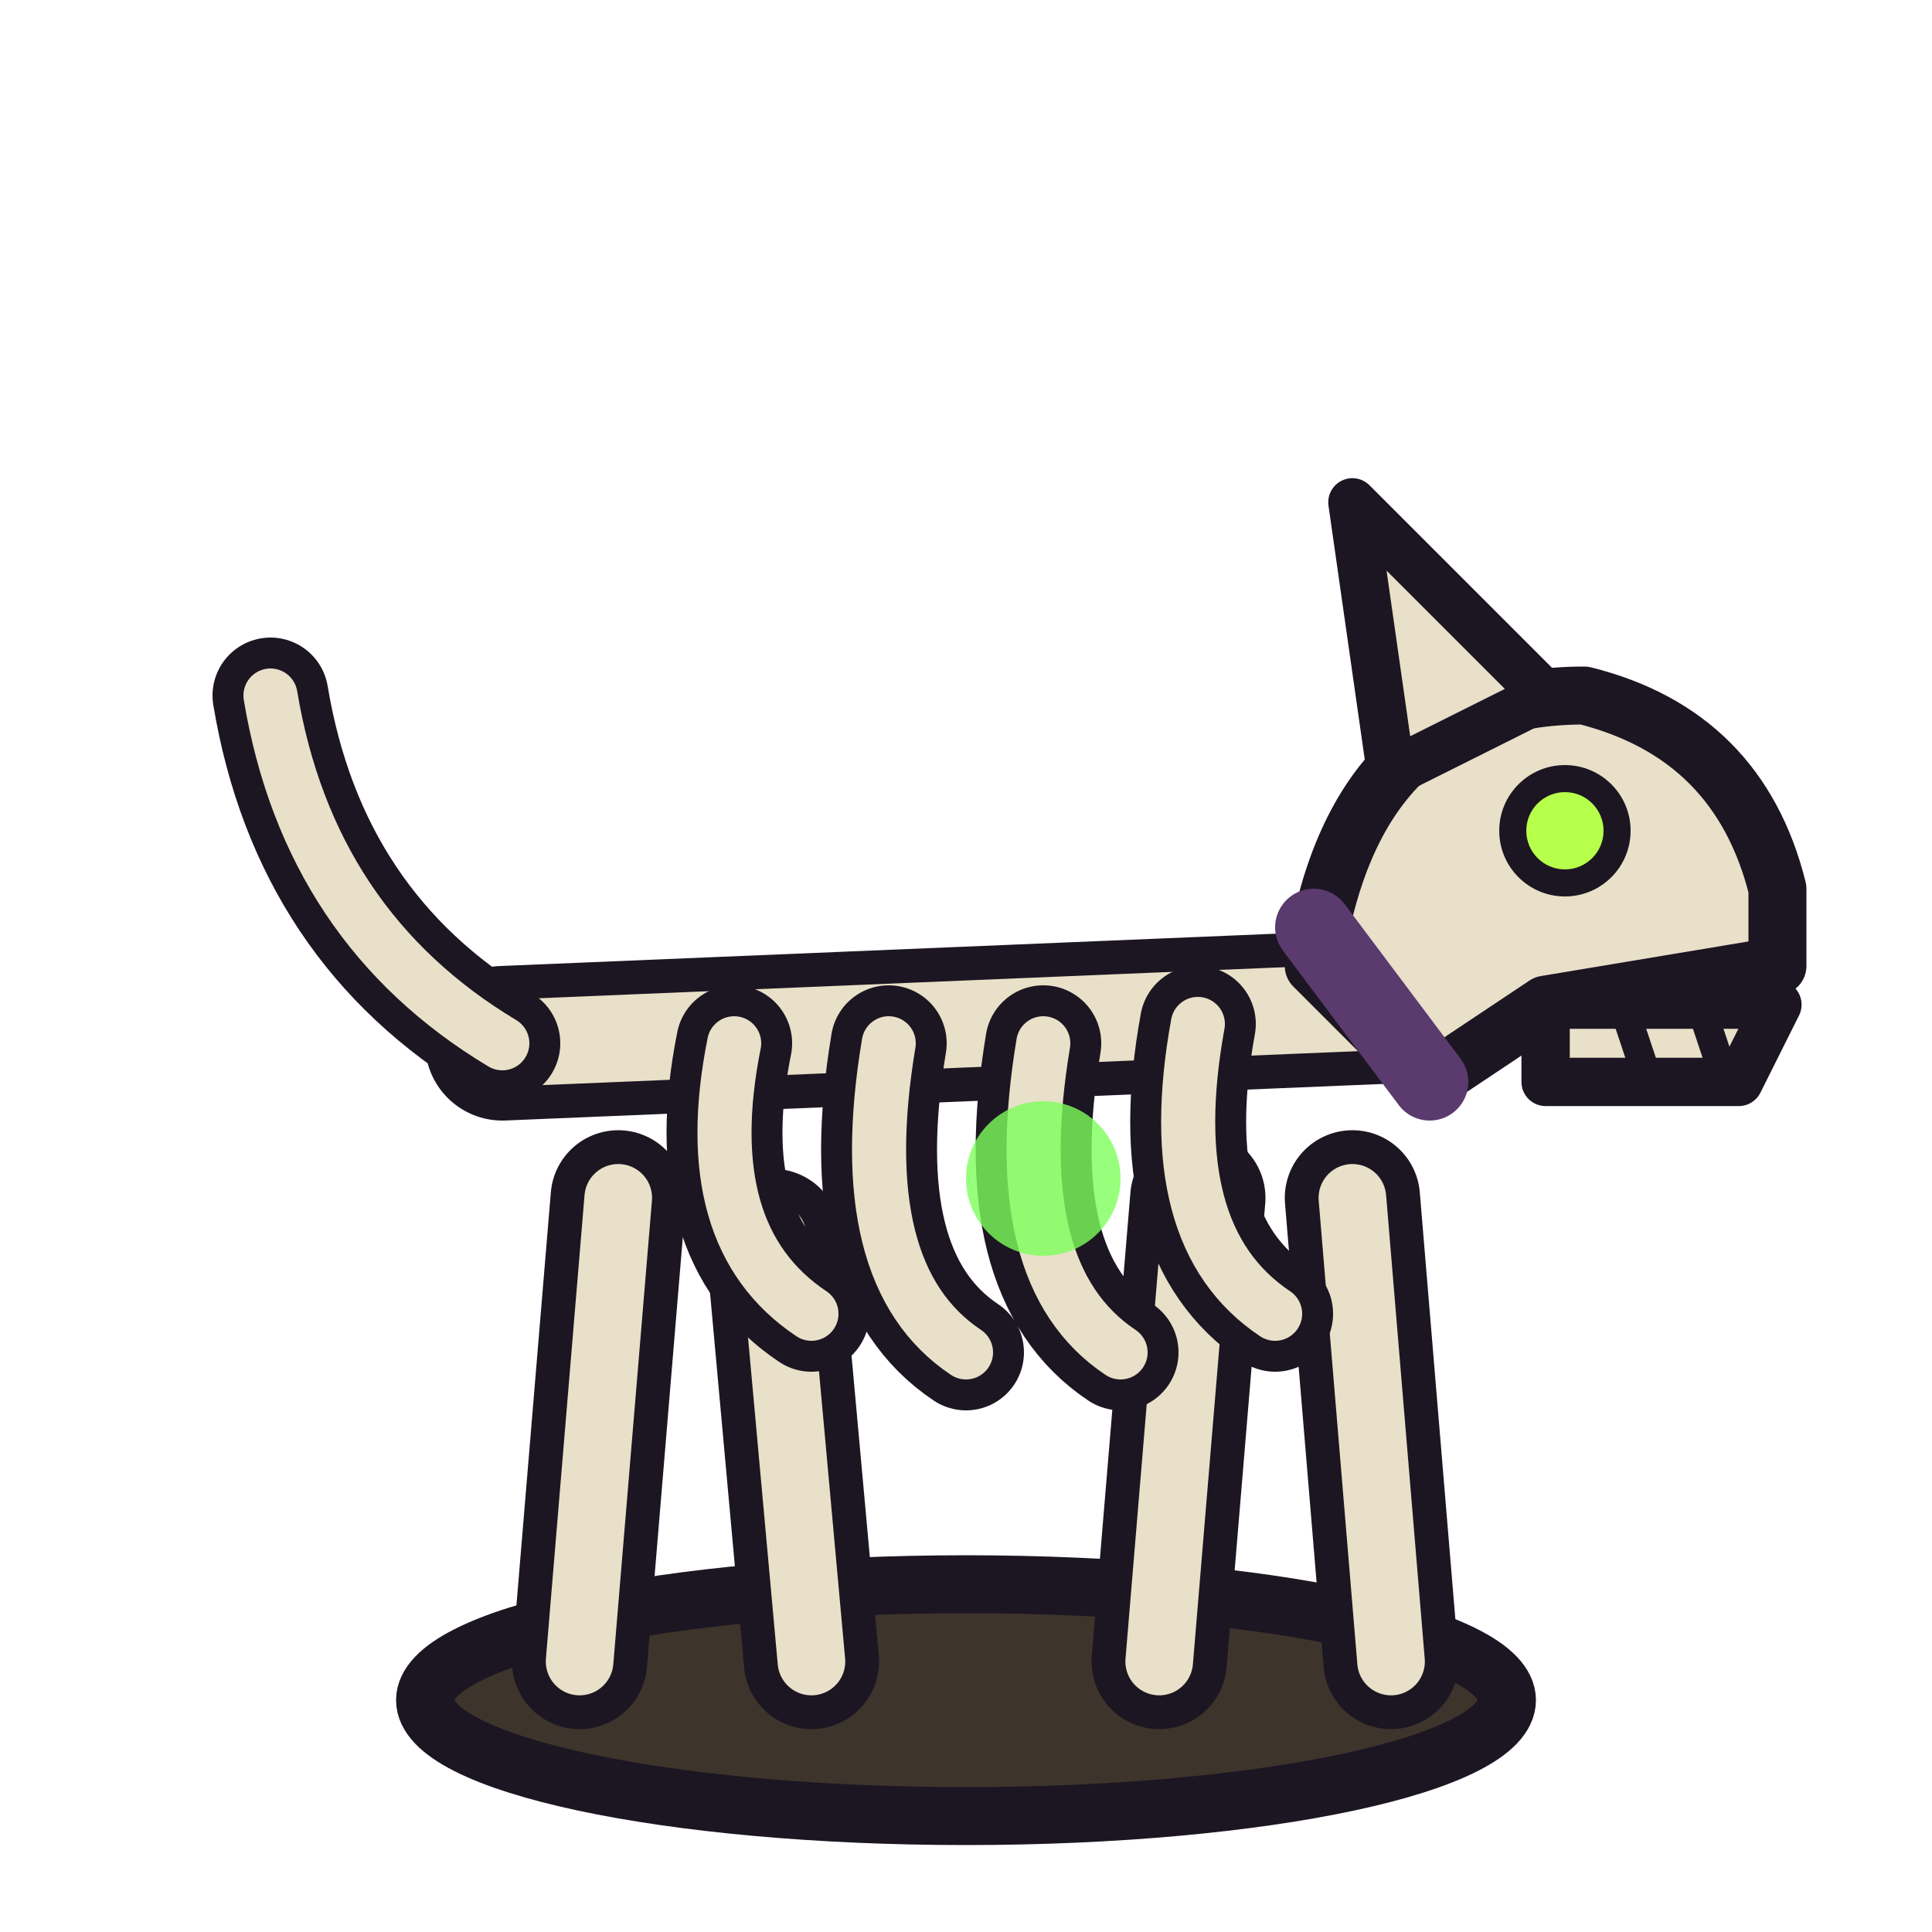
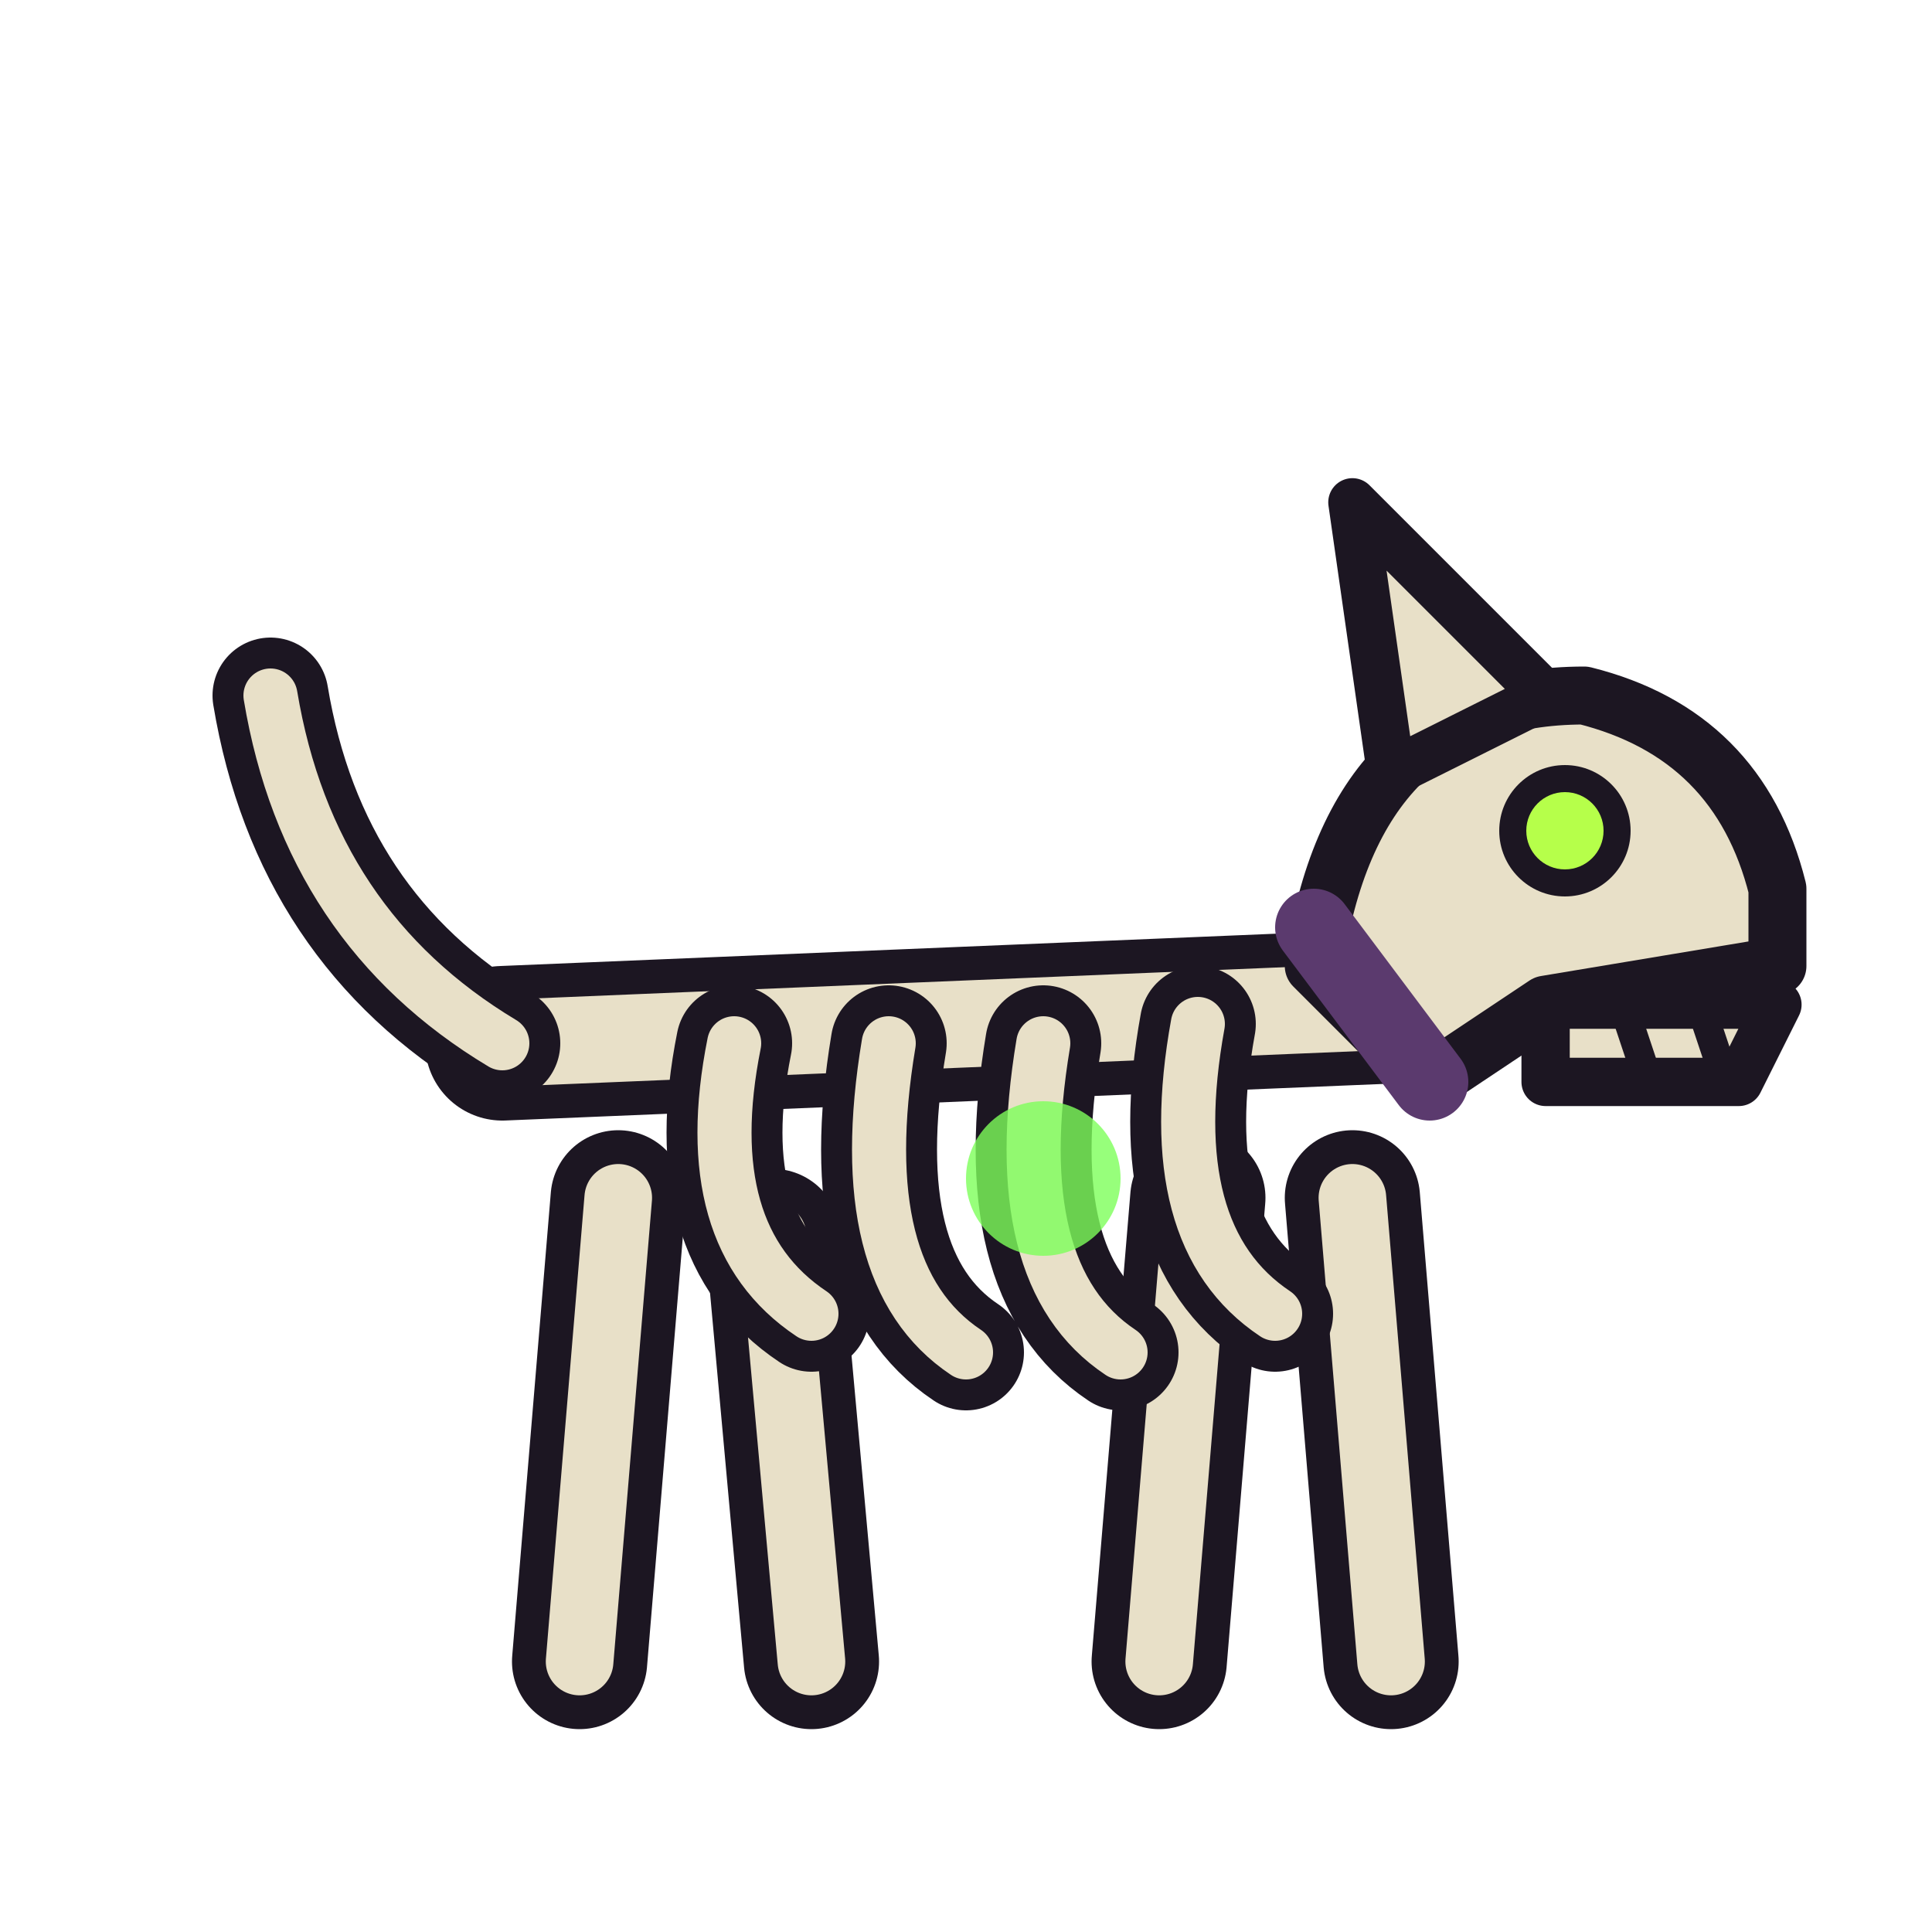
<svg xmlns="http://www.w3.org/2000/svg" viewBox="0 0 100 100">
-   <ellipse cx="50" cy="88" rx="28" ry="6" fill="#3d342c" stroke="#1c1622" stroke-width="3" />
  <path d="M30 86 L32 62 M42 86 L40 64 M60 86 L62 62 M72 86 L70 62" stroke="#1c1622" stroke-width="7" stroke-linecap="round" />
  <path d="M30 86 L32 62 M42 86 L40 64 M60 86 L62 62 M72 86 L70 62" stroke="#e8e0c8" stroke-width="3.5" stroke-linecap="round" />
  <path d="M26 54 L74 52" stroke="#1c1622" stroke-width="8" stroke-linecap="round" />
  <path d="M26 54 L74 52" stroke="#e8e0c8" stroke-width="4.5" stroke-linecap="round" />
  <path d="M46 54 Q44 66 50 70 M54 54 Q52 66 58 70 M62 53 Q60 64 66 68 M38 54 Q36 64 42 68" fill="none" stroke="#1c1622" stroke-width="6" stroke-linecap="round" />
  <path d="M46 54 Q44 66 50 70 M54 54 Q52 66 58 70 M62 53 Q60 64 66 68 M38 54 Q36 64 42 68" fill="none" stroke="#e8e0c8" stroke-width="2.8" stroke-linecap="round" />
  <circle cx="54" cy="61" r="4" fill="#7dff5a" opacity="0.8" />
  <path d="M26 54 Q16 48 14 36" fill="none" stroke="#1c1622" stroke-width="6" stroke-linecap="round" />
  <path d="M26 54 Q16 48 14 36" fill="none" stroke="#e8e0c8" stroke-width="2.8" stroke-linecap="round" />
  <path d="M68 50 Q70 36 82 36 Q90 38 92 46 L92 50 L80 52 L74 56 Z" fill="#e8e0c8" stroke="#1c1622" stroke-width="3" stroke-linejoin="round" />
  <path d="M80 52 L92 52 L90 56 L80 56 Z" fill="#e8e0c8" stroke="#1c1622" stroke-width="2.5" stroke-linejoin="round" />
  <path d="M72 40 L70 26 L80 36 Z" fill="#e8e0c8" stroke="#1c1622" stroke-width="2.5" stroke-linejoin="round" />
  <circle cx="81" cy="43" r="3.4" fill="#1c1622" />
  <circle cx="81" cy="43" r="2" fill="#b6ff4a" />
  <path d="M84 52 l1 3 M88 52 l1 3" stroke="#1c1622" stroke-width="1.5" />
  <path d="M68 48 L74 56" stroke="#5b3a6e" stroke-width="4" stroke-linecap="round" />
</svg>
